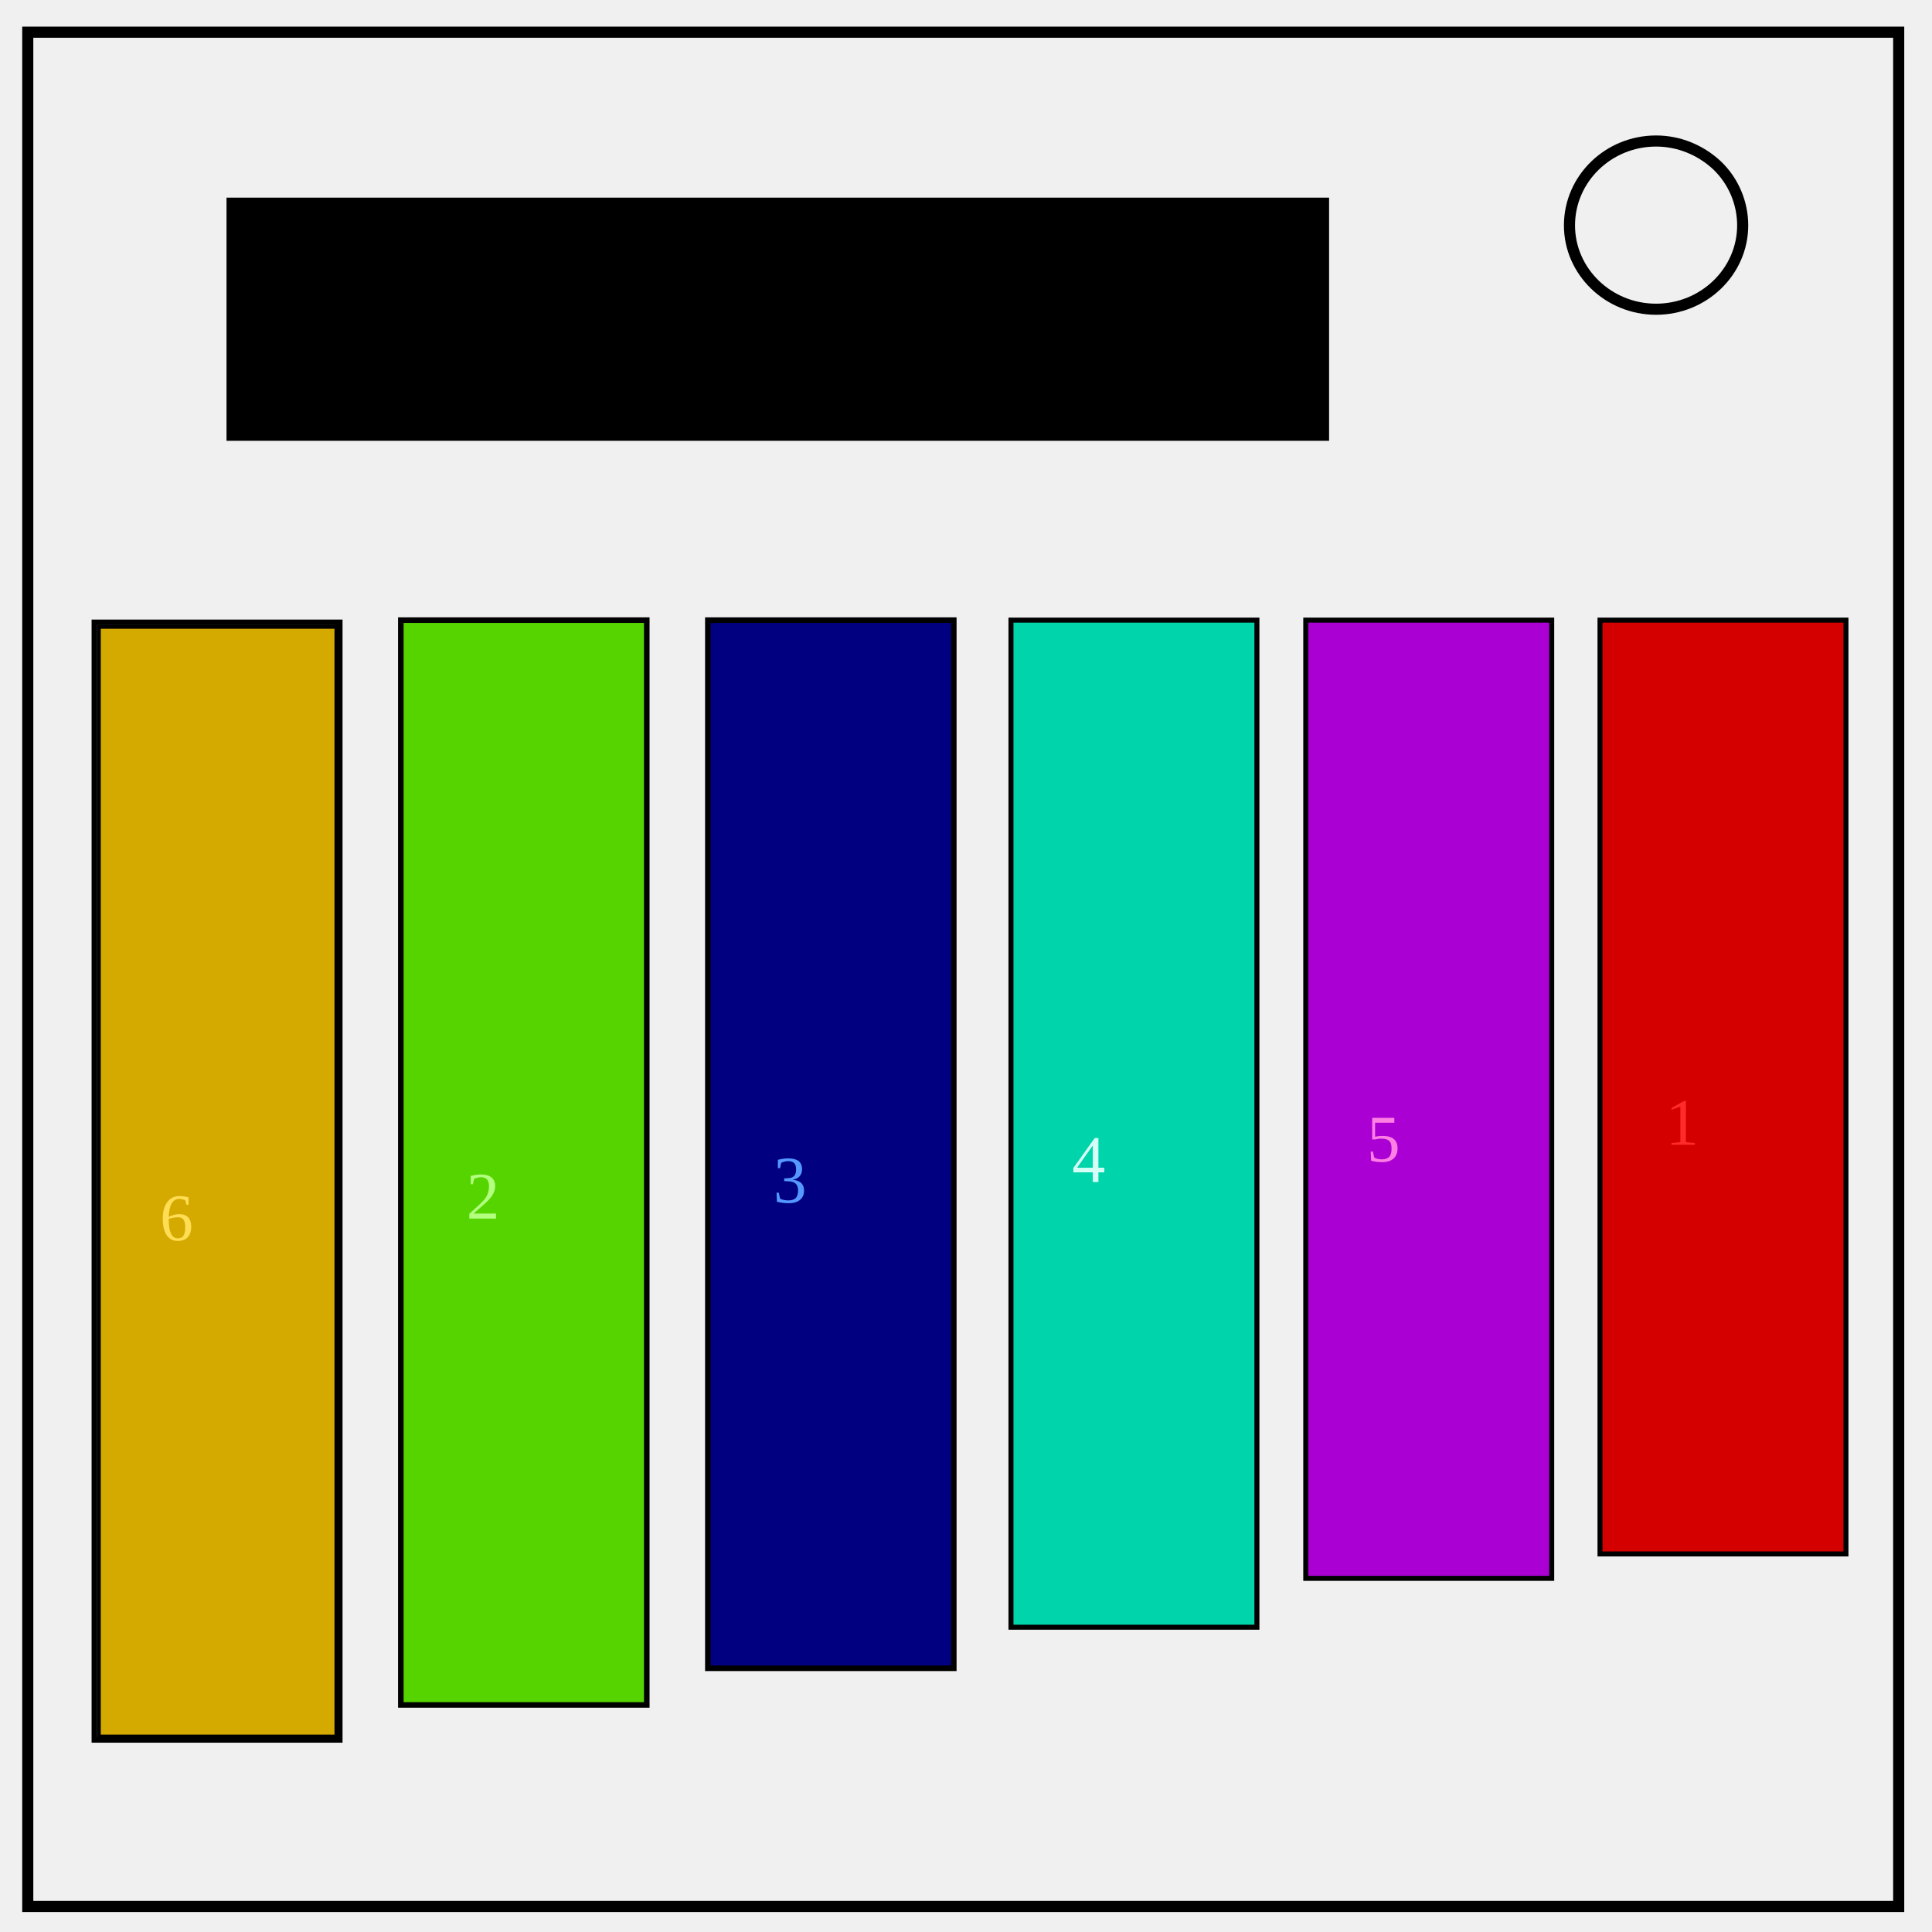
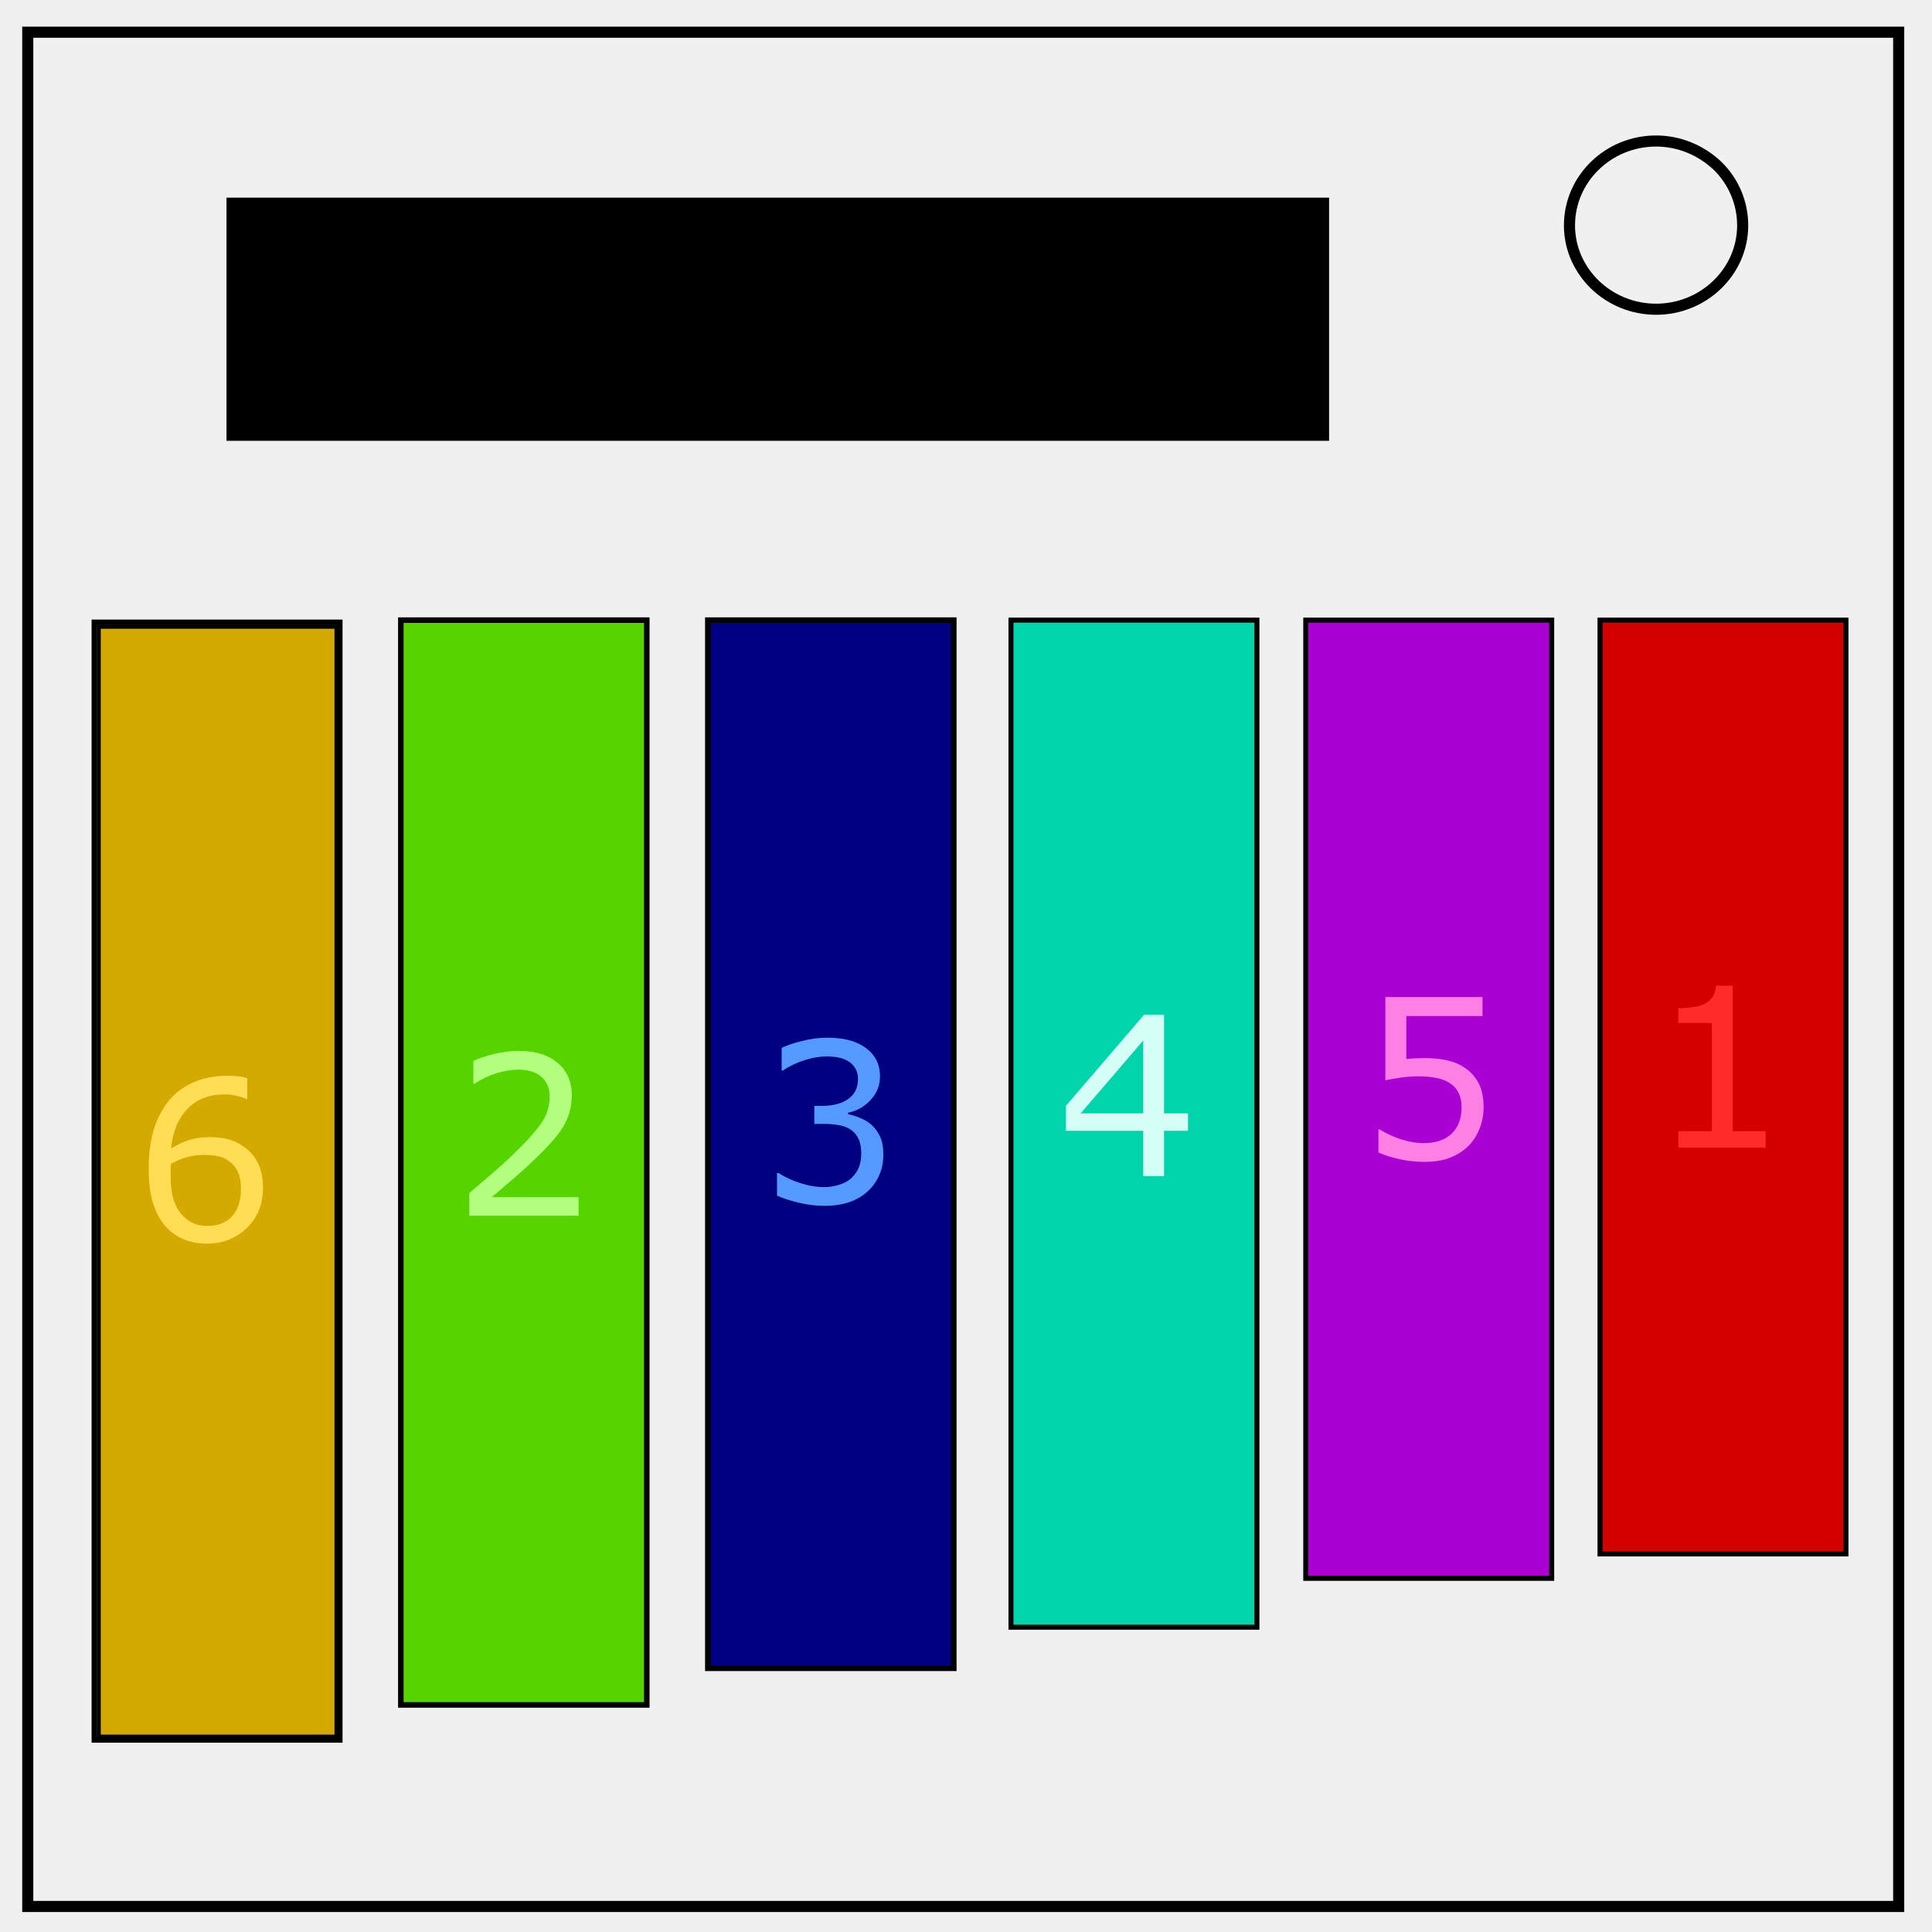
<svg xmlns="http://www.w3.org/2000/svg" fill="none" viewBox="0 0 348 348">
  <path stroke="#000" stroke-width="2" d="M5 5.8h337v337.6H5z" />
  <path stroke="#000" stroke-width="2" d="M282.7 40.6c0-8.4 7-15.2 15.6-15.2 4.1 0 8 1.6 11 4.4a15 15 0 0 1 4.6 10.8c0 8.3-7 15.1-15.6 15.1s-15.6-6.8-15.6-15.1z" />
  <path fill="#000" stroke="#000" d="M41.3 36.1h197.6v42.8H41.3z" />
  <path fill="#fff" stroke="#000" d="M17 112.1h44.2v201.3H17z" />
  <path fill="#55d400" stroke="#000" d="M72.2 111.7h44.3v195.4H72.2z" />
  <path fill="navy" stroke="#000" d="M127.5 111.7h44.3v188.8h-44.3z" />
  <path fill="#00d4aa" stroke="#000" stroke-width=".9" d="M182.1 111.7h44.3v181.4h-44.3z" />
  <path fill="#aa00d4" stroke="#000" stroke-width=".9" d="M235.2 111.7h44.3v172.6h-44.3z" />
  <path fill="#d40000" stroke="#000" stroke-width=".9" d="M288.2 111.7h44.3v168.2h-44.3z" />
-   <text x="84" y="219.5" fill="#b3ff80">
-     <tspan x="84" y="219.5">2</tspan>
-   </text>
-   <text x="139.3" y="216.6" fill="#59f">
-     <tspan x="139.3" y="216.6">3</tspan>
-   </text>
-   <text x="193.1" y="212.9" fill="#d5fff6">
-     <tspan x="193.1" y="212.9">4</tspan>
-   </text>
-   <text x="246.2" y="209.2" fill="#ff80e5">
-     <tspan x="246.2" y="209.2">5</tspan>
-   </text>
-   <text x="300" y="206.2" fill="#ff2a2a">
-     <tspan x="300" y="206.2">1</tspan>
-   </text>
+   <path d="M104.225 218.979H84.538v-4.082l4.101-3.516q2.07-1.758 3.848-3.496 3.75-3.633 5.137-5.762 1.386-2.148 1.386-4.629 0-2.265-1.503-3.535-1.485-1.289-4.16-1.289-1.778 0-3.848.625t-4.043 1.914h-.196v-4.101q1.387-.684 3.692-1.25 2.324-.567 4.492-.567 4.473 0 7.012 2.168 2.539 2.149 2.539 5.84 0 1.66-.43 3.105-.41 1.426-1.23 2.715-.762 1.211-1.797 2.383-1.016 1.172-2.48 2.598-2.09 2.05-4.317 3.984-2.227 1.914-4.16 3.555h15.644z" font-size="40" aria-label="2" fill="#b3ff80" />
+   <path d="M156.967 202.596q.937.84 1.543 2.11.605 1.269.605 3.28 0 1.993-.722 3.653-.723 1.66-2.032 2.89-1.465 1.368-3.457 2.032-1.972.644-4.336.644-2.422 0-4.765-.585-2.344-.567-3.848-1.25v-4.082h.293q1.66 1.093 3.906 1.816 2.246.723 4.336.723 1.23 0 2.617-.41t2.246-1.212q.899-.859 1.329-1.894.449-1.035.449-2.617 0-1.563-.508-2.578-.488-1.036-1.367-1.621-.88-.606-2.13-.82-1.25-.235-2.694-.235h-1.758v-3.242h1.367q2.969 0 4.727-1.23 1.777-1.25 1.777-3.634 0-1.054-.45-1.836-.449-.8-1.25-1.308-.84-.508-1.796-.703-.957-.196-2.168-.196-1.856 0-3.946.664-2.09.665-3.945 1.875h-.195v-4.082q1.387-.683 3.691-1.25 2.324-.585 4.492-.585 2.13 0 3.75.39 1.622.39 2.93 1.25 1.406.938 2.129 2.266.723 1.328.723 3.105 0 2.422-1.72 4.239-1.698 1.796-4.022 2.265v.274q.937.156 2.148.664 1.21.488 2.05 1.23z" font-size="40" aria-label="3" fill="#59f" />
+   <path d="M213.99 203.674h-4.317v8.183h-3.75v-8.183h-13.926v-4.492l14.082-16.407h3.594v17.774h4.316zm-8.067-3.125v-13.125l-11.27 13.125z" font-size="40" aria-label="4" fill="#d5fff6" />
+   <path d="M267.234 199.44q0 2.032-.743 3.887-.742 1.856-2.03 3.125-1.407 1.367-3.36 2.11-1.934.722-4.492.722-2.383 0-4.59-.508-2.207-.488-3.73-1.191v-4.121h.273q1.601 1.015 3.75 1.738 2.148.703 4.218.703 1.387 0 2.676-.39 1.309-.391 2.324-1.368.86-.84 1.29-2.011.449-1.172.449-2.715 0-1.504-.528-2.54-.507-1.034-1.425-1.66-1.016-.742-2.48-1.035-1.446-.312-3.243-.312-1.719 0-3.32.234-1.582.235-2.735.47v-14.981h17.5v3.418h-13.73v7.734q.84-.078 1.719-.117.879-.04 1.523-.04 2.363 0 4.14.41 1.778.391 3.262 1.407 1.563 1.074 2.422 2.774.86 1.699.86 4.257z" font-size="40" aria-label="5" fill="#ff80e5" />
+   <path d="M318.044 206.721h-15.742v-2.968h6.054V184.26h-6.054v-2.656q1.23 0 2.636-.195 1.407-.215 2.13-.606.898-.488 1.406-1.23.527-.762.605-2.031h3.027v26.21h5.938z" font-size="40" aria-label="1" fill="#ff2a2a" />
  <path fill="#d4aa00" stroke="#000" stroke-width=".7" d="M17.8 212.9v-100h42.8v199.9H17.8zm32.4 7.5c-.2-1.3-.8-1.7-3-1.9l-2.8-.2v-25.7h-1.9c-1 0-1.8.4-1.8 1 0 1.4-2.3 2.7-4.7 2.7-1.6 0-2 .3-2 1.8 0 1.7.4 1.9 3 1.9h3v18.3l-2.8.2c-2.2.2-2.8.6-3 2-.2 1.5-.1 1.6 8 1.6 8 0 8.2 0 8-1.7z" />
  <path fill="#d4aa00" stroke="#d4aa00" d="M28.8 191.7h28v39.1h-28z" />
-   <text x="28.8" y="223.4" fill="#fd5">
-     <tspan x="28.8" y="223.4">6</tspan>
-   </text>
+   <path d="M47.37 213.966q0 4.434-2.93 7.246-2.91 2.793-7.148 2.793-2.149 0-3.907-.664t-3.105-1.972q-1.68-1.621-2.598-4.297-.898-2.676-.898-6.445 0-3.868.82-6.856.84-2.988 2.656-5.312 1.719-2.207 4.434-3.438 2.715-1.25 6.328-1.25 1.152 0 1.934.098.78.097 1.582.351v3.73h-.196q-.547-.292-1.66-.546-1.094-.273-2.246-.273-4.2 0-6.7 2.636-2.5 2.617-2.91 7.09 1.641-.996 3.223-1.504 1.602-.527 3.692-.527 1.855 0 3.261.351 1.426.332 2.91 1.368 1.72 1.191 2.579 3.007.879 1.817.879 4.414zm-3.965.157q0-1.817-.547-3.008-.527-1.192-1.758-2.07-.898-.625-1.992-.82-1.094-.196-2.285-.196-1.66 0-3.086.39-1.426.391-2.93 1.211-.039.43-.058.84-.02.39-.02.996 0 3.086.625 4.883.645 1.778 1.758 2.813.898.86 1.933 1.27 1.055.39 2.286.39 2.832 0 4.453-1.719 1.62-1.738 1.62-4.98z" font-size="40" aria-label="6" fill="#fd5" />
</svg>
